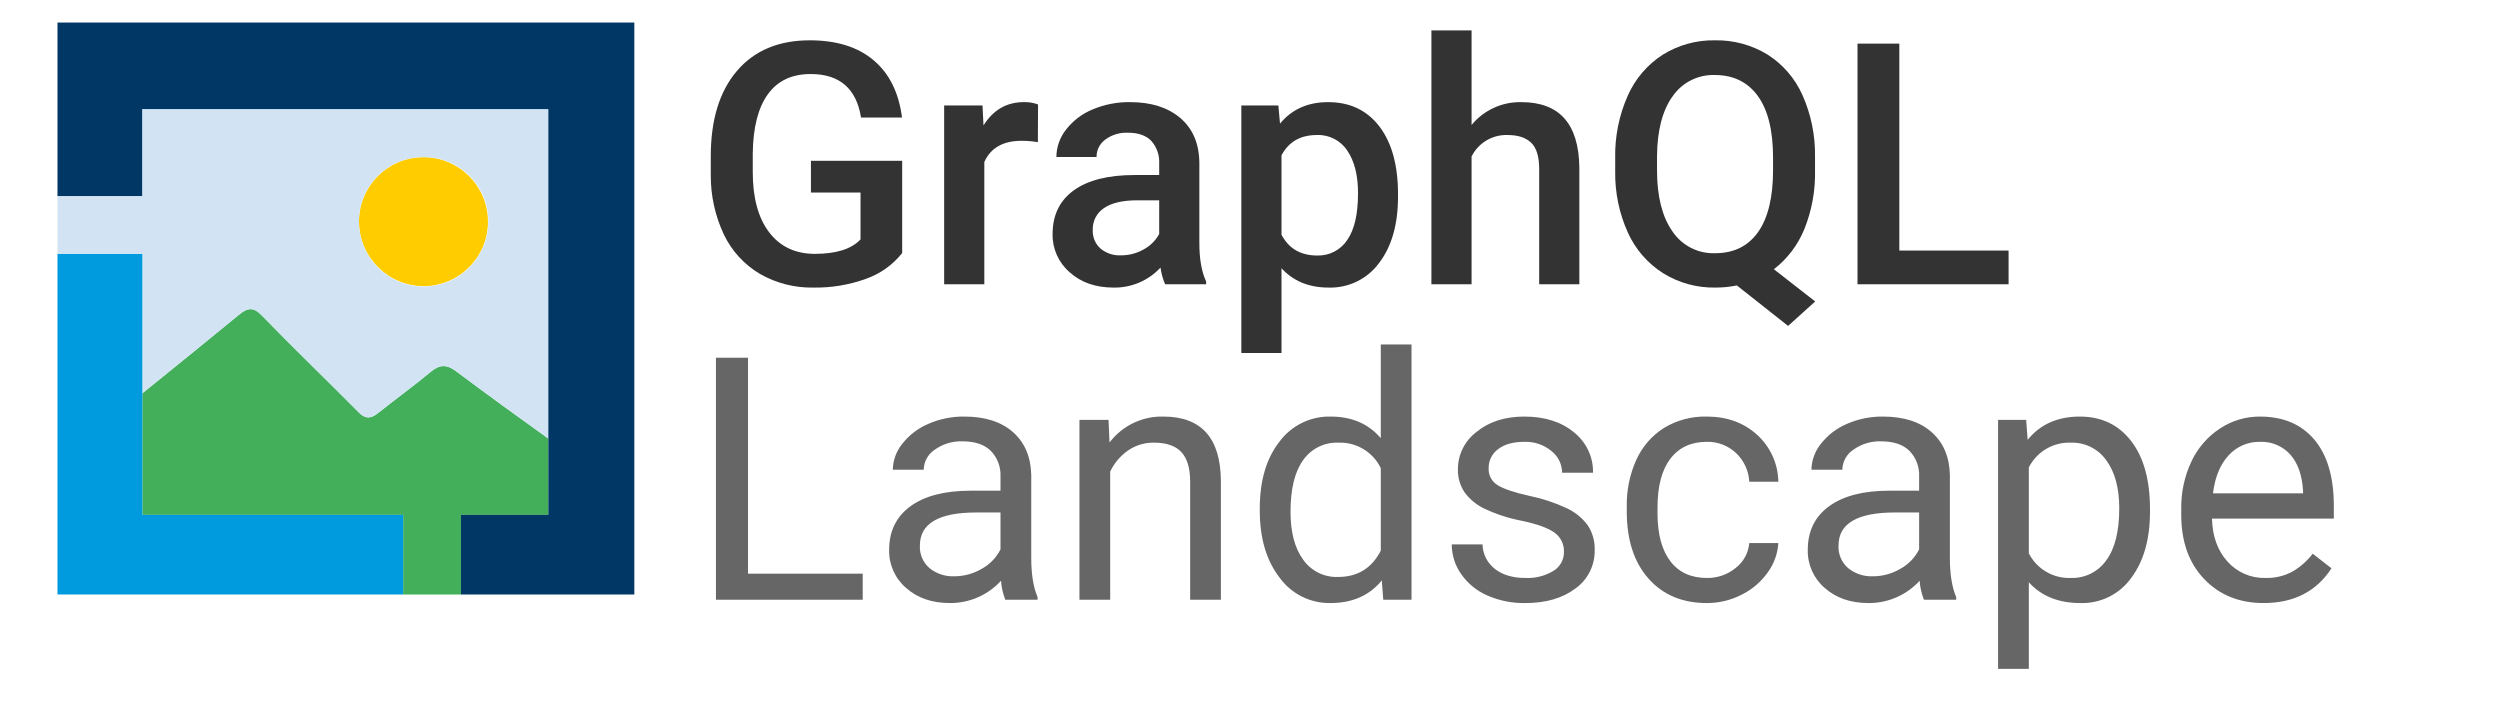
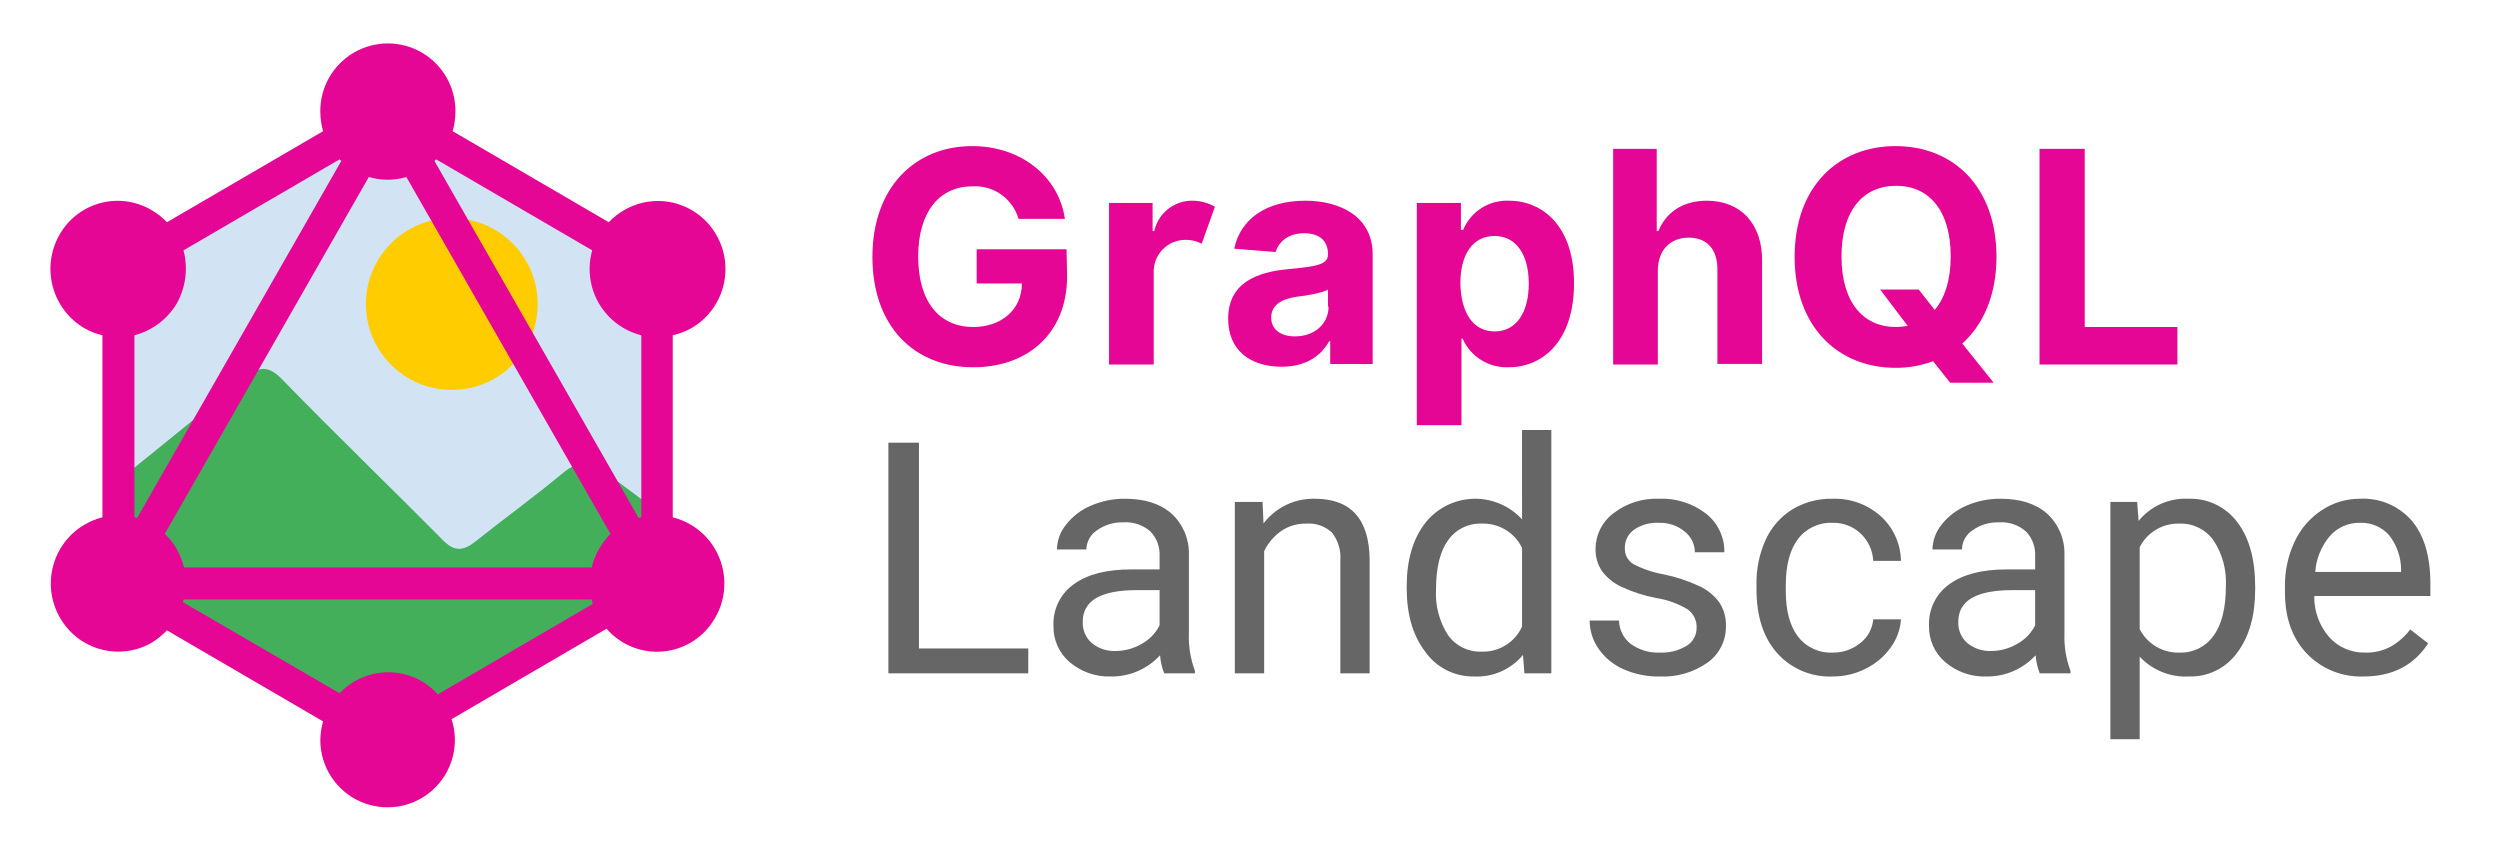
- <svg xmlns="http://www.w3.org/2000/svg" id="Layer_1" data-name="Layer 1" viewBox="0 0 783 224">
+ <svg xmlns="http://www.w3.org/2000/svg" id="Layer_1" data-name="Layer 1" viewBox="0 0 407.72 139.814">
  <defs>
-     <style>.cls-1{fill:none;}.cls-2{fill:#43af5a;}.cls-3{fill:#fc0;}.cls-4{fill:#d2e4f4;}.cls-5{fill:#009ade;}.cls-6{fill:#003764;}.cls-7{fill:#666;}.cls-8{fill:#333;}</style>
+     <style>.cls-1{fill:none;}.cls-2{clip-path:url(#clip-path);}.cls-3{clip-path:url(#clip-path-2);}.cls-4{clip-path:url(#clip-path-3);}.cls-5{fill:#d2e4f4;}.cls-6{fill:#43af5a;}.cls-7{fill:#fc0;}.cls-8{fill:#e50695;}.cls-9{fill:#666;}</style>
+     <clipPath id="clip-path">
+       <path class="cls-1" d="M106.442,96.248l-44.222,24.387L18.989,94.531l.991-50.491,44.222-24.387,43.231,26.104Z" />
+     </clipPath>
+     <clipPath id="clip-path-2">
+       <polygon class="cls-1" points="85.105 21.76 31.867 27.217 9.973 76.051 41.318 118.527 93.655 113.37 116.45 65.138 85.105 21.76" />
+     </clipPath>
+     <clipPath id="clip-path-3">
+       <rect class="cls-1" x="7.509" y="15.664" width="106.89" height="106.89" />
+     </clipPath>
  </defs>
-   <path class="cls-1" d="M704.772,33.142a8.48,8.48,0,0,0,2.715-6.656,9.03,9.03,0,0,0-2.507-6.826q-2.508-2.412-7.486-2.489H687.426V35.574h9.804Q702.056,35.574,704.772,33.142ZM692.689,161.466a11.505,11.505,0,0,0,3.962,9.293,15.225,15.225,0,0,0,10.182,3.349,22.22,22.22,0,0,0,11.275-3.076,18.612,18.612,0,0,0,7.721-7.994v-15.17h-9.908Q692.687,147.868,692.689,161.466ZM487.08,119.169q-9.295,0-14.487,7.175-5.194,7.175-5.193,21.25,0,12.575,5.193,19.68a16.784,16.784,0,0,0,14.35,7.107q12.024,0,17.56-10.797v-33.96q-5.672-10.454-17.424-10.455Zm14.134-85.235q2.678-2.395,2.678-6.92a9.499,9.499,0,0,0-2.715-7.109,10.472,10.472,0,0,0-7.467-2.734H481.983V36.328h11.463q5.09,0,7.768-2.394Zm137.415,9.974h15.914l-7.957-22.777-7.957,22.777Zm227.279,74.919a16.864,16.864,0,0,0-12.846,5.57q-5.193,5.569-6.423,15.613h37.035v-.956q-.548-9.636-5.193-14.93-4.647-5.295-12.573-5.297ZM350.865,17.171H344.19v39.52h6.222q7.504,0,11.52-4.686,4.017-4.686,4.092-13.455V35.502q0-8.92-3.884-13.625Q358.255,17.171,350.865,17.171ZM315.02,161.466a11.505,11.505,0,0,0,3.964,9.293,15.224,15.224,0,0,0,10.181,3.349,22.22,22.22,0,0,0,11.275-3.076,18.605,18.605,0,0,0,7.721-7.994v-15.17h-9.907q-23.234,0-23.233,13.598Zm473.127-42.297q-11.479,0-17.22,10.182v35.327q5.671,10.113,17.356,10.113a17.087,17.087,0,0,0,14.452-7.209q5.365-7.208,5.365-21.422-0-12.505-5.33-19.748a17.17,17.17,0,0,0-14.623-7.243Z" />
-   <path class="cls-2" d="M144.377,161.252h27.362V137.36c-9.693-6.944-19.298-13.895-28.809-21.029-2.9-2.2-5.1-2.3-8,.1-5.4,4.5-11.1,8.6-16.6,13-2.3,1.8-4,1.8-6.1-.4-10-10.1-20.3-20-30.2-30.2-2.5-2.6-4.3-2.6-7-.4-10.114,8.313-20.277,16.53-30.453,24.75v38.072h81.685V186.2h18.115V161.252Z" />
-   <path class="cls-3" d="M132.83,89.63a20.201,20.201,0,1,0-20.4-20.2A20.363,20.363,0,0,0,132.83,89.63Z" />
-   <path class="cls-4" d="M44.577,79.547V123.18c10.176-8.22,20.34-16.437,30.453-24.75,2.7-2.2,4.5-2.2,7,.4,9.9,10.2,20.2,20.1,30.2,30.2,2.1,2.2,3.8,2.2,6.1.4,5.5-4.4,11.2-8.5,16.6-13,2.9-2.4,5.1-2.3,8-.1,9.511,7.134,19.116,14.086,28.809,21.03V34.164H44.526V61.4H18.004V79.548H44.577ZM132.73,49.23a19.98,19.98,0,0,1,20.201,19.756q.003.272-.001.544a20.25,20.25,0,0,1-40.5-.1h0a20.04,20.04,0,0,1,19.878-20.201Q132.519,49.227,132.73,49.23Z" />
-   <path class="cls-5" d="M126.262,161.252H44.577V79.547H18.004V186.199H126.262Z" />
-   <path class="cls-6" d="M18.004,14.621V61.399H44.526V34.165H171.739V161.252H144.377v24.947H198.67V7.061H18.004Z" />
-   <path class="cls-7" d="M234.282,112.041H224.235v75.794h45.966V179.663h-35.919V112.041ZM322.986,148.741q-.209-8.537-5.727-13.405-5.518-4.867-15.252-4.867a27.323,27.323,0,0,0-11.271,2.29,20.437,20.437,0,0,0-8.121,6.221,13.289,13.289,0,0,0-2.993,8.147h9.683a7.671,7.671,0,0,1,3.488-6.299,14.043,14.043,0,0,1,8.641-2.603q5.883,0,8.902,2.994a10.821,10.821,0,0,1,3.019,8.042V153.686h-9.37q-12.13,0-18.818,4.867-6.69,4.868-6.689,13.665a15.24,15.24,0,0,0,5.335,11.947q5.336,4.711,13.665,4.71a21.484,21.484,0,0,0,16.033-6.975,20.198,20.198,0,0,0,1.354,5.935H324.964v-.833q-1.978-4.579-1.978-12.337Zm-9.631,23.321a14.174,14.174,0,0,1-5.881,6.09,16.928,16.928,0,0,1-8.59,2.343,11.598,11.598,0,0,1-7.756-2.552,8.765,8.765,0,0,1-3.019-7.079q0-10.358,17.699-10.359h7.547Zm51.015-41.593a20.523,20.523,0,0,0-16.867,8.121l-.312-7.08h-9.108v56.325h9.629V147.7a16.966,16.966,0,0,1,5.519-6.559,13.9,13.9,0,0,1,8.225-2.499q5.778,0,8.512,2.915,2.733,2.916,2.785,9.006v37.272h9.629V150.616q-.155-20.146-18.011-20.146Zm68.089,6.767q-5.778-6.767-15.668-6.767a19.423,19.423,0,0,0-16.086,7.886q-6.143,7.886-6.143,20.849v.728q0,12.912,6.169,20.927a19.235,19.235,0,0,0,15.955,8.016q10.307,0,16.085-7.08l.469,6.039h8.85V107.876h-9.631Zm0,35.242q-4.216,8.227-13.378,8.225a12.786,12.786,0,0,1-10.932-5.414q-3.957-5.414-3.956-14.993,0-10.723,3.956-16.19a12.847,12.847,0,0,1,11.036-5.466,14.158,14.158,0,0,1,13.274,7.965ZM490.66,159.152a51.979,51.979,0,0,0-11.686-3.853q-7.211-1.612-9.969-3.383a5.84,5.84,0,0,1-2.759-5.258,7.21,7.21,0,0,1,2.967-5.986q2.967-2.29,8.225-2.291a12.584,12.584,0,0,1,8.459,2.864,8.694,8.694,0,0,1,3.357,6.819h9.683a15.709,15.709,0,0,0-5.96-12.649q-5.962-4.945-15.539-4.946-9.111,0-14.966,4.79a14.611,14.611,0,0,0-5.857,11.713,12.448,12.448,0,0,0,2.057,7.184,16.511,16.511,0,0,0,6.351,5.205,48.502,48.502,0,0,0,11.609,3.748q7.313,1.562,10.255,3.722a7.093,7.093,0,0,1,2.941,6.064,6.798,6.798,0,0,1-3.305,5.909,15.525,15.525,0,0,1-8.772,2.212q-5.935,0-9.553-2.837a9.967,9.967,0,0,1-3.878-7.678H454.688a16.119,16.119,0,0,0,2.941,9.292,19.461,19.461,0,0,0,8.147,6.689,28.37,28.37,0,0,0,11.973,2.395q9.629,0,15.669-4.555a14.414,14.414,0,0,0,6.038-12.103,13.253,13.253,0,0,0-2.16-7.678,17.051,17.051,0,0,0-6.638-5.388Zm32.508-15.487q4.033-5.283,11.375-5.284a12.875,12.875,0,0,1,9.188,3.514,13.276,13.276,0,0,1,4.138,8.98h9.11a20.284,20.284,0,0,0-6.689-14.731q-6.274-5.674-15.747-5.675a24.62,24.62,0,0,0-13.352,3.54,22.992,22.992,0,0,0-8.667,9.942,33.907,33.907,0,0,0-3.02,14.629v1.614q0,13.327,6.794,21.005,6.792,7.679,18.297,7.678a23.666,23.666,0,0,0,10.854-2.602,21.95,21.95,0,0,0,8.198-6.975,17.472,17.472,0,0,0,3.331-9.213h-9.11a10.991,10.991,0,0,1-4.268,7.808,13.873,13.873,0,0,1-9.006,3.123q-7.445,0-11.453-5.257-4.009-5.257-4.008-14.993v-1.822q0-9.994,4.034-15.278Zm87.533,5.076q-.209-8.537-5.727-13.405-5.518-4.867-15.252-4.867a27.323,27.323,0,0,0-11.27,2.29,20.43,20.43,0,0,0-8.121,6.221,13.289,13.289,0,0,0-2.994,8.147h9.683a7.671,7.671,0,0,1,3.488-6.299,14.044,14.044,0,0,1,8.641-2.603q5.882,0,8.901,2.994a10.819,10.819,0,0,1,3.02,8.042v4.425h-9.37q-12.13,0-18.819,4.867-6.689,4.868-6.689,13.665a15.24,15.24,0,0,0,5.336,11.947q5.335,4.711,13.664,4.71a21.486,21.486,0,0,0,16.034-6.975,20.133,20.133,0,0,0,1.354,5.935H612.68v-.833q-1.979-4.579-1.978-12.337Zm-9.629,23.321a14.179,14.179,0,0,1-5.883,6.09,16.928,16.928,0,0,1-8.59,2.343,11.599,11.599,0,0,1-7.757-2.552,8.765,8.765,0,0,1-3.018-7.079q0-10.358,17.699-10.359h7.548Zm50.337-41.593q-10.463,0-16.346,7.288l-.469-6.247H625.798v77.98h9.631v-27.121q5.881,6.507,16.137,6.506a18.856,18.856,0,0,0,15.93-7.86q5.881-7.86,5.882-20.719v-.884q0-13.638-5.909-21.292-5.909-7.652-16.059-7.652Zm8.251,45.055a13.017,13.017,0,0,1-11.01,5.493,14.184,14.184,0,0,1-13.221-7.705V146.398a14.158,14.158,0,0,1,13.118-7.757,13.08,13.08,0,0,1,11.14,5.518q4.061,5.519,4.061,15.044,0,10.829-4.087,16.32Zm48.127-45.055a22.51,22.51,0,0,0-12.467,3.722,24.965,24.965,0,0,0-8.954,10.307,33.802,33.802,0,0,0-3.202,14.966v1.77q0,12.598,7.184,20.12,7.184,7.523,18.636,7.521,14.159,0,21.238-10.879l-5.881-4.581a21.701,21.701,0,0,1-6.195,5.518,16.775,16.775,0,0,1-8.641,2.082,15.299,15.299,0,0,1-11.843-5.127q-4.659-5.127-4.867-13.457h38.157V158.423q0-13.482-6.092-20.719-6.089-7.236-17.074-7.236Zm13.535,24.05H693.107q.937-7.653,4.893-11.894a12.847,12.847,0,0,1,9.786-4.243,12.096,12.096,0,0,1,9.578,4.035q3.539,4.035,3.956,11.374Z" />
-   <path class="cls-8" d="M282.561,79.25a25.044,25.044,0,0,1-11.337,8.076,46.268,46.268,0,0,1-16.462,2.744A32.43,32.43,0,0,1,237.99,85.773,28.613,28.613,0,0,1,226.731,73.479a43.01,43.01,0,0,1-4.115-18.662V48.915q0-17.083,8.179-26.686,8.179-9.602,22.829-9.603,12.579,0,19.982,6.238,7.402,6.239,8.903,17.937H269.671q-2.174-13.614-15.788-13.614-8.801,0-13.382,6.324-4.581,6.324-4.737,18.558v5.782q0,12.184,5.151,18.921,5.15,6.737,14.314,6.737,10.042,0,14.288-4.531v-14.674H253.986V50.365h28.575Z" />
-   <path class="cls-8" d="M325.061,44.516a31.154,31.154,0,0,0-5.125-.415q-8.646,0-11.648,6.626V89.035H295.71V33.023h12.01l.311,6.264q4.554-7.3,12.631-7.299a11.787,11.787,0,0,1,4.452.725Z" />
-   <path class="cls-8" d="M364.922,89.035a19.383,19.383,0,0,1-1.45-5.228,19.582,19.582,0,0,1-14.702,6.264q-8.439,0-13.77-4.814a15.402,15.402,0,0,1-5.332-11.906q0-8.956,6.652-13.744,6.651-4.787,19.024-4.788h7.713V51.141a9.812,9.812,0,0,0-2.433-6.963q-2.433-2.613-7.402-2.614a11.08,11.08,0,0,0-7.04,2.148,6.649,6.649,0,0,0-2.744,5.461H330.859a13.96,13.96,0,0,1,3.055-8.619,20.353,20.353,0,0,1,8.308-6.289,29.182,29.182,0,0,1,11.725-2.278q9.835,0,15.685,4.944,5.849,4.945,6.005,13.9V76.093q0,7.559,2.123,12.062v.88ZM351.1,79.975a14.305,14.305,0,0,0,7.014-1.811,12.105,12.105,0,0,0,4.944-4.866v-10.56h-6.782q-6.988,0-10.508,2.433a7.88,7.88,0,0,0-3.52,6.885,7.348,7.348,0,0,0,2.407,5.772A9.321,9.321,0,0,0,351.1,79.975Z" />
-   <path class="cls-8" d="M437.86,61.598q0,12.995-5.901,20.732a18.9,18.9,0,0,1-15.841,7.74q-9.214,0-14.753-6.057v26.556H388.786V33.023h11.596l.518,5.694q5.538-6.729,15.064-6.73,10.249,0,16.074,7.636,5.823,7.636,5.823,21.198Zm-12.527-1.087q0-8.386-3.339-13.304a10.856,10.856,0,0,0-9.551-4.918q-7.714,0-11.078,6.367V73.505q3.416,6.522,11.181,6.523a10.842,10.842,0,0,0,9.396-4.84Q425.332,70.347,425.333,60.511Z" />
-   <path class="cls-8" d="M460.897,39.132a19.688,19.688,0,0,1,15.581-7.144q17.911,0,18.171,20.448v36.599H482.07V52.902q0-5.797-2.511-8.205-2.512-2.407-7.377-2.407a12.117,12.117,0,0,0-11.285,6.73V89.035H448.318V9.522h12.579Z" />
-   <path class="cls-8" d="M568.467,53.316a46.535,46.535,0,0,1-3.39,18.558A30.24,30.24,0,0,1,555.577,84.324L568.519,94.418l-8.49,7.661L543.982,89.397a32.565,32.565,0,0,1-6.782.673,30.084,30.084,0,0,1-16.28-4.478A29.398,29.398,0,0,1,509.842,72.832a44.784,44.784,0,0,1-3.961-19.102V49.485a45.837,45.837,0,0,1,3.909-19.464,29.377,29.377,0,0,1,11.026-12.916,29.93,29.93,0,0,1,16.281-4.478,30.476,30.476,0,0,1,16.435,4.426,29.002,29.002,0,0,1,11.001,12.734,45.762,45.762,0,0,1,3.934,19.335Zm-13.148-3.934q0-12.735-4.763-19.309-4.763-6.574-13.459-6.574a15.4,15.4,0,0,0-13.227,6.652q-4.788,6.652-4.892,18.765v4.4q0,12.218,4.789,19.102a15.428,15.428,0,0,0,13.433,6.885q8.747,0,13.433-6.626,4.685-6.626,4.686-19.361Z" />
-   <path class="cls-8" d="M594.868,78.474h34.218V89.035H581.772V13.663H594.868Z" />
+   <g class="cls-2">
+     <g class="cls-3">
+       <g class="cls-4">
+         <path class="cls-5" d="M8.734,54.157V91.91c8.805-7.112,17.599-14.222,26.349-21.414,2.336-1.904,3.894-1.904,6.057.346,8.566,8.825,17.478,17.391,26.13,26.13,1.817,1.903,3.288,1.903,5.278.346,4.759-3.807,9.691-7.354,14.363-11.248,2.509-2.077,4.413-1.99,6.922-.087,8.229,6.173,16.54,12.188,24.926,18.196V14.891H8.689V38.456H-14.258V54.158H8.734ZM85.006,27.926a17.287,17.287,0,0,1,17.478,17.093q.003.235-.001.471a17.521,17.521,0,0,1-35.042-.07l0-.016A17.339,17.339,0,0,1,84.641,27.925H84.641Q84.823,27.924,85.006,27.926Z" />
+         <ellipse class="cls-5" cx="84.244" cy="46.161" rx="24.121" ry="25.935" />
+         <path class="cls-6" d="M99.991,115.909h23.674v-20.672c-8.387-6.008-16.697-12.022-24.926-18.195-2.509-1.903-4.413-1.99-6.922.087-4.672,3.894-9.604,7.441-14.363,11.248-1.99,1.557-3.461,1.557-5.278-.346-8.652-8.739-17.564-17.305-26.13-26.13-2.163-2.25-3.72-2.25-6.057-.346C31.239,68.747,22.446,75.857,13.641,82.969v42.578l70.676-9.637V137.495H99.991Z" />
+         <path class="cls-7" d="M73.854,63.593a14.008,14.008,0,1,0-.139.001Q73.784,63.594,73.854,63.593Z" />
+       </g>
+       <path class="cls-7" d="M182.348,29.244a15.544,15.544,0,1,0-15.698-15.544A15.544,15.544,0,0,0,182.348,29.244Z" />
+     </g>
+   </g>
+   <path class="cls-8" d="M173.943,40.648h-14.662v5.577H166.657c0,4.408-3.508,7.106-7.916,7.106-5.487,0-8.995-4.048-8.995-11.514,0-7.196,3.418-11.424,8.815-11.424a7.376,7.376,0,0,1,7.556,5.307h7.556c-.989-6.926-7.196-11.874-15.112-11.874-9.265,0-16.281,6.657-16.281,18.081,0,11.154,6.656,17.991,16.461,17.991,8.905,0,15.292-5.577,15.292-14.842l-.09-4.408Z" />
+   <path class="cls-8" d="M188.246,37.679h-.27V33.092h-7.106V59.448h7.286V44.515a5.174,5.174,0,0,1,5.307-5.397,5.485,5.485,0,0,1,2.519.63l2.159-6.027a7.353,7.353,0,0,0-3.598-.989A6.301,6.301,0,0,0,188.246,37.679Z" />
+   <path class="cls-8" d="M212.893,32.732c-6.477,0-10.614,3.058-11.604,7.826l6.746.54c.54-1.709,2.069-3.058,4.678-3.058,2.519,0,3.868,1.259,3.868,3.418,0,1.709-1.799,1.979-6.387,2.429-5.217.45-9.895,2.249-9.895,8.096,0,5.217,3.688,7.826,8.725,7.826,3.868,0,6.387-1.709,7.736-4.138h.18v3.688H223.867V41.637C223.957,35.34,218.56,32.732,212.893,32.732Zm3.778,17.271c0,2.789-2.249,4.857-5.487,4.857-2.249,0-3.868-1.079-3.868-3.058,0-2.069,1.709-3.058,4.228-3.418,1.619-.18,4.228-.63,5.037-1.169v2.789Z" />
+   <path class="cls-8" d="M246.085,32.732a7.71,7.71,0,0,0-7.466,4.767h-.36V33.092h-7.196V69.342h7.286V55.22h.18a7.844,7.844,0,0,0,7.466,4.678c6.027,0,10.704-4.768,10.704-13.583C256.79,37.229,251.842,32.732,246.085,32.732ZM243.746,54.05c-3.508,0-5.487-3.058-5.577-7.826,0-4.678,1.979-7.736,5.577-7.736s5.577,3.148,5.577,7.736C249.324,50.902,247.345,54.05,243.746,54.05Z" />
+   <path class="cls-8" d="M278.378,32.732c-3.958,0-6.657,1.889-7.916,4.947h-.27v-13.403h-7.106V59.448h7.286v-15.292c0-3.418,2.069-5.397,5.037-5.397s4.678,1.889,4.678,5.127V59.358h7.286V42.626C287.464,36.51,283.865,32.732,278.378,32.732Z" />
+   <path class="cls-8" d="M325.064,62.326l-5.037-6.297c3.418-3.058,5.577-7.916,5.577-14.123,0-11.514-7.106-18.08-16.461-18.08s-16.461,6.567-16.461,18.08c0,11.424,7.106,18.081,16.461,18.081a17.157,17.157,0,0,0,6.117-1.079l2.789,3.508h7.016Zm-9.535-11.784-2.609-3.328h-6.297l4.498,5.937a13.421,13.421,0,0,1-1.889.18c-5.397,0-8.905-4.048-8.905-11.514s3.508-11.514,8.905-11.514,8.905,4.048,8.905,11.514C318.137,45.685,317.148,48.653,315.529,50.542Z" />
+   <polygon class="cls-8" points="355.108 53.331 339.996 53.331 339.996 24.276 332.62 24.276 332.62 59.448 355.108 59.448 355.108 53.331" />
+   <path class="cls-8" d="M112.775,53.511a11.147,11.147,0,0,0,4.048-15.202,10.959,10.959,0,0,0-15.022-4.048,11.149,11.149,0,0,0-2.519,1.979L73.826,21.398a12.097,12.097,0,0,0,.45-3.148,11.02,11.02,0,1,0-22.038,0,12.097,12.097,0,0,0,.45,3.148L27.23,36.24a11.149,11.149,0,0,0-2.519-1.979,10.882,10.882,0,0,0-15.022,4.048,11.228,11.228,0,0,0,4.048,15.202,10.76,10.76,0,0,0,2.968,1.169V84.365a11.388,11.388,0,0,0-2.878,1.169,11.147,11.147,0,0,0-4.048,15.202,10.938,10.938,0,0,0,15.022,4.048,12.973,12.973,0,0,0,2.429-1.979L52.687,117.647a12.097,12.097,0,0,0-.45,3.148,10.975,10.975,0,1,0,21.409-3.508L98.923,102.535a10.887,10.887,0,0,0,17.721-1.799,11.147,11.147,0,0,0-4.048-15.202,11.388,11.388,0,0,0-2.878-1.169V54.68A11.354,11.354,0,0,0,112.775,53.511ZM22.373,84.454c-.18,0-.27-.09-.45-.09V54.68a11.396,11.396,0,0,0,6.926-5.217,11.675,11.675,0,0,0,1.079-8.635l25.457-14.842.27.27Zm49.024,28.785a10.814,10.814,0,0,0-8.096-3.598,10.926,10.926,0,0,0-7.916,3.418L29.839,98.217c0-.18.09-.27.09-.45h66.565c.09.27.09.45.18.72ZM97.663,89.582a10.76,10.76,0,0,0-1.169,2.968H30.019a13.554,13.554,0,0,0-1.169-2.968,10.637,10.637,0,0,0-1.979-2.519L60.153,28.864a10.624,10.624,0,0,0,6.117,0l33.282,58.199A14.15,14.15,0,0,0,97.663,89.582Zm6.926-5.217c-.18,0-.27.09-.45.09L70.857,26.255l.27-.27L96.584,40.827a11.142,11.142,0,0,0,8.006,13.853Z" />
+   <path class="cls-9" d="M149.87,72.194h-4.986v37.617h22.813v-4.056h-17.827V72.194Zm44.024,18.215a8.715,8.715,0,0,0-2.842-6.653q-2.739-2.415-7.57-2.415a13.56,13.56,0,0,0-5.594,1.137,10.143,10.143,0,0,0-4.03,3.087,6.595,6.595,0,0,0-1.485,4.044h4.805a3.807,3.807,0,0,1,1.732-3.127,6.97,6.97,0,0,1,4.288-1.291,6.021,6.021,0,0,1,4.418,1.486,5.37,5.37,0,0,1,1.499,3.991v2.196h-4.651q-6.02,0-9.339,2.415a7.902,7.902,0,0,0-3.32,6.782,7.564,7.564,0,0,0,2.648,5.929,9.866,9.866,0,0,0,6.782,2.338,10.662,10.662,0,0,0,7.957-3.462,10.024,10.024,0,0,0,.672,2.946h5.012v-.414a15.726,15.726,0,0,1-.982-6.123Zm-4.779,11.574a7.034,7.034,0,0,1-2.919,3.022,8.401,8.401,0,0,1-4.263,1.163,5.756,5.756,0,0,1-3.849-1.267,4.35,4.35,0,0,1-1.499-3.513q0-5.141,8.784-5.141h3.746Zm25.319-20.642a10.185,10.185,0,0,0-8.371,4.03l-.155-3.513h-4.521v27.954h4.779V89.892a8.42,8.42,0,0,1,2.739-3.255,6.899,6.899,0,0,1,4.082-1.24,5.54,5.54,0,0,1,4.224,1.447,6.436,6.436,0,0,1,1.382,4.469v18.498h4.779V91.338q-.077-9.998-8.939-9.998Zm33.793,3.358a10.373,10.373,0,0,0-15.76.555Q229.417,89.168,229.417,95.601v.361q0,6.408,3.062,10.386a9.546,9.546,0,0,0,7.918,3.978,9.733,9.733,0,0,0,7.983-3.514l.232,2.998H253.005V70.127h-4.779Zm0,17.491a6.971,6.971,0,0,1-6.639,4.082,6.346,6.346,0,0,1-5.426-2.686,12.4,12.4,0,0,1-1.963-7.441q0-5.322,1.963-8.035a6.376,6.376,0,0,1,5.477-2.713,7.027,7.027,0,0,1,6.588,3.953Zm28.884-6.614a25.798,25.798,0,0,0-5.8-1.912,16.813,16.813,0,0,1-4.948-1.679,2.898,2.898,0,0,1-1.369-2.61,3.578,3.578,0,0,1,1.472-2.971,6.538,6.538,0,0,1,4.083-1.137,6.245,6.245,0,0,1,4.198,1.421,4.315,4.315,0,0,1,1.666,3.384h4.806a7.796,7.796,0,0,0-2.958-6.278,11.685,11.685,0,0,0-7.712-2.454,11.347,11.347,0,0,0-7.427,2.377,7.251,7.251,0,0,0-2.907,5.813,6.178,6.178,0,0,0,1.021,3.565,8.194,8.194,0,0,0,3.151,2.583,24.071,24.071,0,0,0,5.762,1.86,14.058,14.058,0,0,1,5.09,1.847,3.52,3.52,0,0,1,1.459,3.01,3.374,3.374,0,0,1-1.64,2.932,7.705,7.705,0,0,1-4.354,1.098,7.468,7.468,0,0,1-4.741-1.408,4.947,4.947,0,0,1-1.924-3.811H259.257a8,8,0,0,0,1.46,4.612,9.659,9.659,0,0,0,4.043,3.32,14.08,14.08,0,0,0,5.942,1.189,12.574,12.574,0,0,0,7.777-2.261,7.154,7.154,0,0,0,2.997-6.007,6.577,6.577,0,0,0-1.072-3.811,8.462,8.462,0,0,0-3.294-2.674ZM293.243,87.889a6.69,6.69,0,0,1,5.645-2.622,6.39,6.39,0,0,1,4.56,1.744,6.589,6.589,0,0,1,2.054,4.457h4.521a10.067,10.067,0,0,0-3.32-7.311,11.211,11.211,0,0,0-7.815-2.816,12.219,12.219,0,0,0-6.627,1.757,11.411,11.411,0,0,0-4.302,4.934,16.828,16.828,0,0,0-1.499,7.26v.801q0,6.614,3.372,10.425a11.512,11.512,0,0,0,9.081,3.81,11.745,11.745,0,0,0,5.387-1.291,10.894,10.894,0,0,0,4.069-3.462,8.671,8.671,0,0,0,1.654-4.573h-4.521a5.455,5.455,0,0,1-2.118,3.875,6.885,6.885,0,0,1-4.47,1.55,6.722,6.722,0,0,1-5.684-2.61q-1.99-2.609-1.989-7.44v-.905q0-4.96,2.002-7.582Zm43.443,2.519a8.716,8.716,0,0,0-2.842-6.653q-2.739-2.415-7.57-2.415a13.56,13.56,0,0,0-5.593,1.137,10.139,10.139,0,0,0-4.03,3.087,6.596,6.596,0,0,0-1.486,4.044h4.806a3.807,3.807,0,0,1,1.731-3.127,6.97,6.97,0,0,1,4.289-1.291,6.021,6.021,0,0,1,4.418,1.486,5.369,5.369,0,0,1,1.499,3.991v2.197h-4.65q-6.02,0-9.34,2.415a7.904,7.904,0,0,0-3.319,6.782,7.564,7.564,0,0,0,2.648,5.929,9.864,9.864,0,0,0,6.781,2.338,10.663,10.663,0,0,0,7.958-3.462,9.992,9.992,0,0,0,.672,2.946h5.013v-.414a15.714,15.714,0,0,1-.983-6.123ZM331.907,101.982a7.037,7.037,0,0,1-2.92,3.022,8.401,8.401,0,0,1-4.263,1.163,5.756,5.756,0,0,1-3.849-1.267,4.35,4.35,0,0,1-1.498-3.513q0-5.141,8.783-5.141h3.747Zm24.983-20.642a9.847,9.847,0,0,0-8.113,3.617l-.232-3.1h-4.366V120.558h4.78V107.098a10.247,10.247,0,0,0,8.009,3.228,9.358,9.358,0,0,0,7.906-3.901q2.918-3.901,2.919-10.282v-.439q0-6.769-2.933-10.568a9.534,9.534,0,0,0-7.971-3.797Zm4.094,22.361a6.46,6.46,0,0,1-5.464,2.726,7.039,7.039,0,0,1-6.562-3.824V89.245a7.027,7.027,0,0,1,6.51-3.85,6.492,6.492,0,0,1,5.529,2.739,12.352,12.352,0,0,1,2.015,7.466q0,5.374-2.028,8.1Zm23.885-22.361a11.172,11.172,0,0,0-6.187,1.847,12.39,12.39,0,0,0-4.444,5.115,16.776,16.776,0,0,0-1.589,7.428v.878q0,6.252,3.565,9.986a12.21,12.21,0,0,0,9.249,3.733q7.028,0,10.541-5.399l-2.919-2.273a10.77,10.77,0,0,1-3.075,2.738,8.325,8.325,0,0,1-4.289,1.034,7.593,7.593,0,0,1-5.878-2.545,9.936,9.936,0,0,1-2.415-6.678H396.366V95.213q0-6.691-3.023-10.283a10.469,10.469,0,0,0-8.474-3.591Zm6.717,11.936H377.584a10.232,10.232,0,0,1,2.429-5.903,6.376,6.376,0,0,1,4.857-2.106,6.003,6.003,0,0,1,4.754,2.002,9.105,9.105,0,0,1,1.963,5.645Z" />
</svg>
